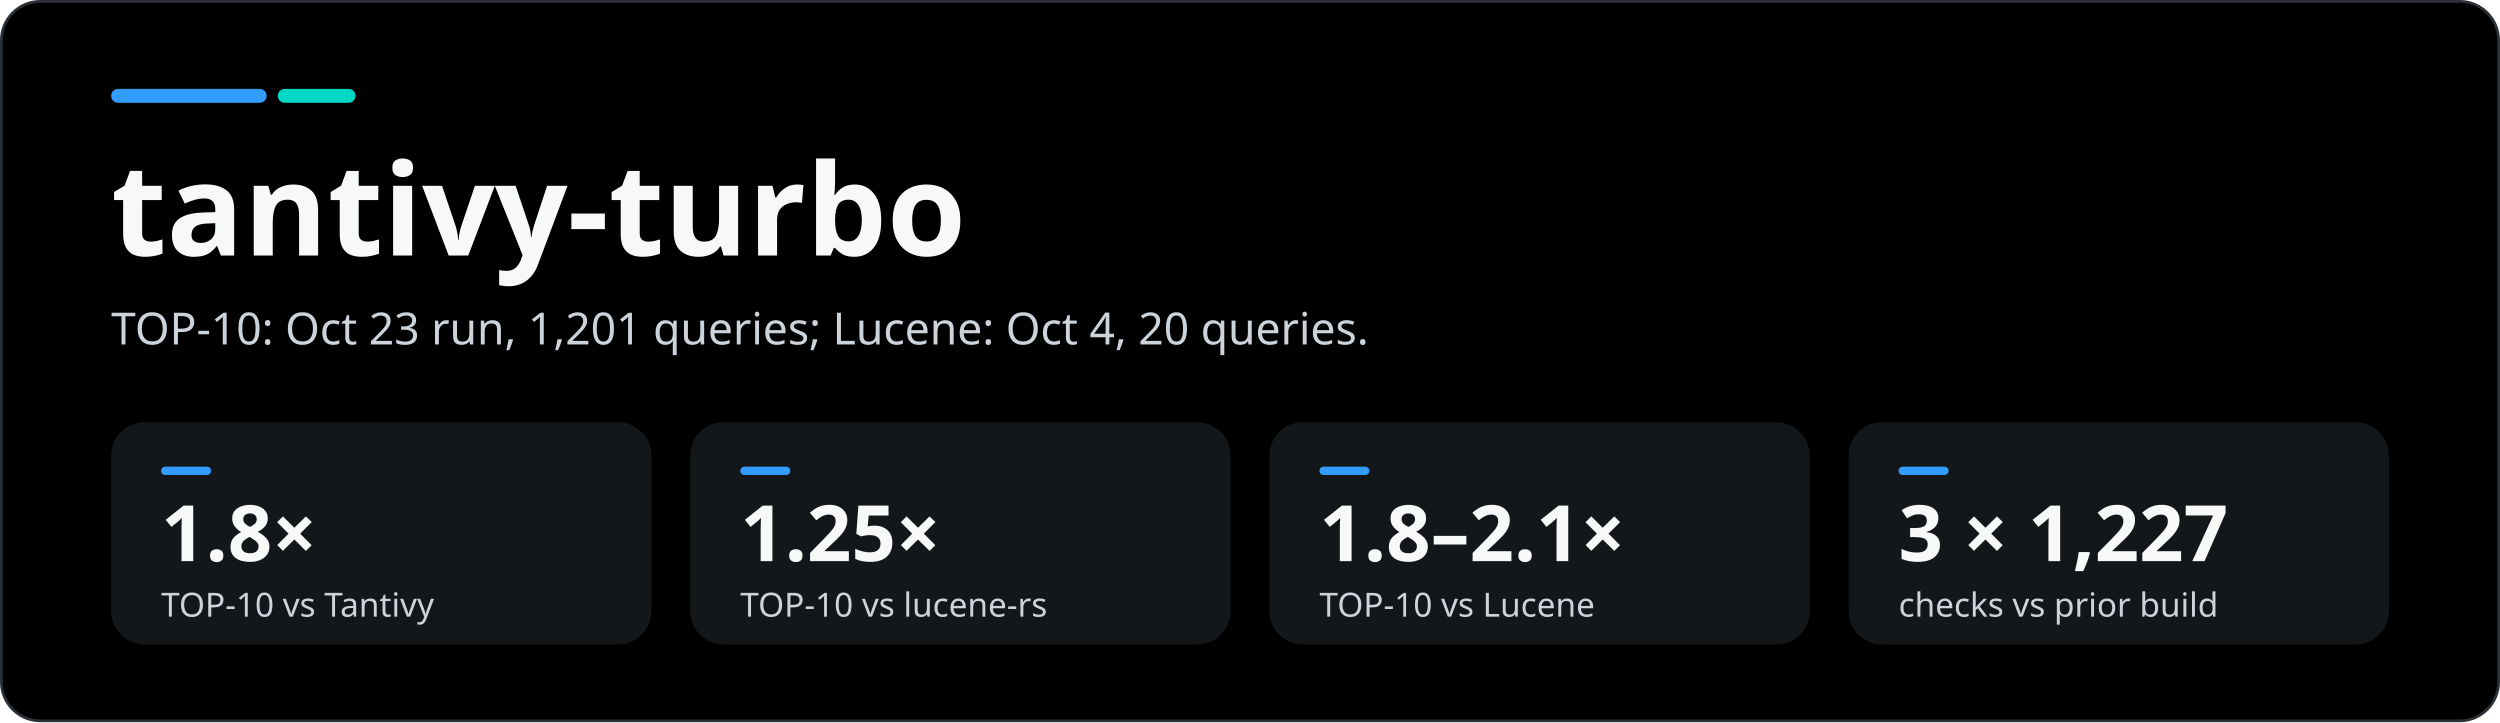
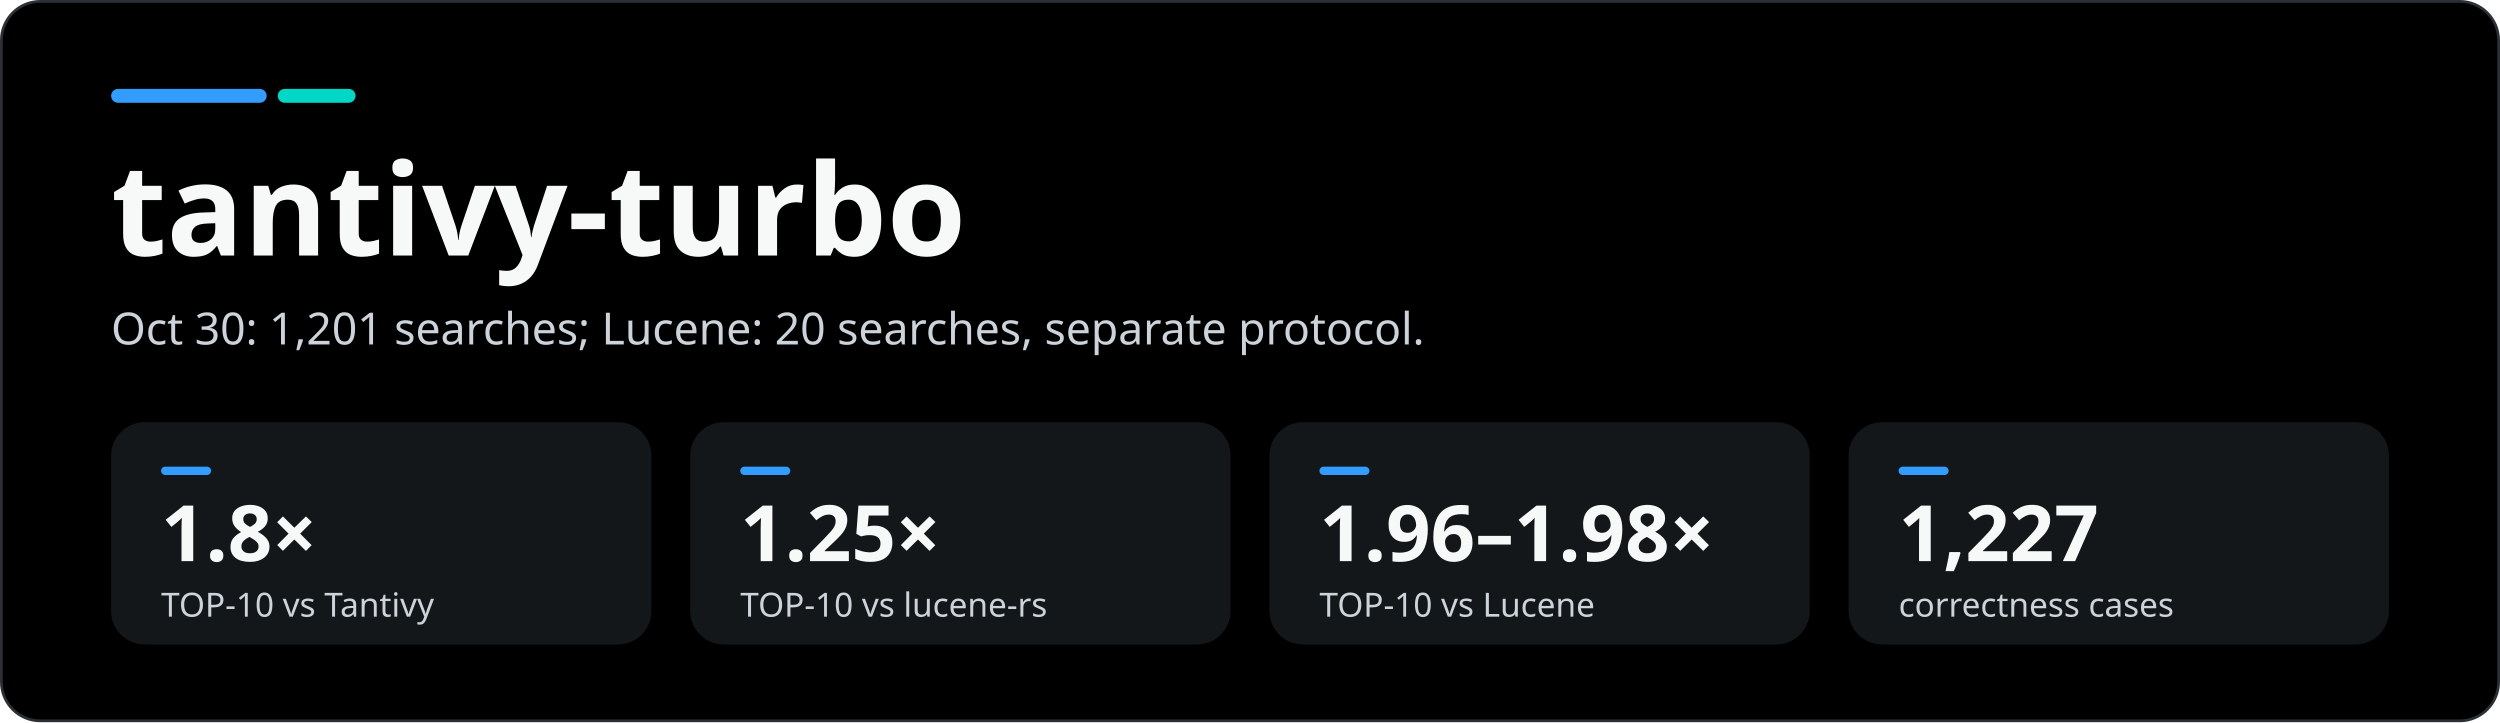
<svg xmlns="http://www.w3.org/2000/svg" width="900" height="260" viewBox="0 0 900 260" role="img" aria-labelledby="chart-title chart-description">
  <rect x="0.5" y="0.5" width="899" height="259" rx="14" fill="#000000" stroke="#2a3035" />
  <rect x="40" y="32" width="56" height="5" rx="2.5" fill="#329cff" />
  <rect x="100" y="32" width="28" height="5" rx="2.5" fill="#00d8c5" />
  <text x="40.0" y="92.0" font-size="46" font-weight="750" fill="#f7f9f9" text-anchor="start" font-family="-apple-system, BlinkMacSystemFont, 'Segoe UI', 'Noto Sans', Helvetica, Arial, sans-serif">tantivy-turbo</text>
-   <text x="40.0" y="124.0" font-size="16" font-weight="400" fill="#ccd3da" text-anchor="start" font-family="-apple-system, BlinkMacSystemFont, 'Segoe UI', 'Noto Sans', Helvetica, Arial, sans-serif">TOP-10: Oct 23 run, 1,201 queries; Lucene: Oct 4, 20 queries.</text>
+   <text x="40.0" y="124.0" font-size="16" font-weight="400" fill="#ccd3da" text-anchor="start" font-family="-apple-system, BlinkMacSystemFont, 'Segoe UI', 'Noto Sans', Helvetica, Arial, sans-serif">Oct 30: 1,201 searches; Lucene: 20 searches, separate protocol.</text>
  <rect x="40.0" y="152" width="194.5" height="80" rx="12" fill="#141719" />
  <rect x="58.0" y="168" width="18" height="3" rx="1.5" fill="#329cff" />
  <text x="58.0" y="202.0" font-size="28" font-weight="700" fill="#f7f9f9" text-anchor="start" font-family="-apple-system, BlinkMacSystemFont, 'Segoe UI', 'Noto Sans', Helvetica, Arial, sans-serif">1.8×</text>
  <text x="58.0" y="222.0" font-size="12" font-weight="400" fill="#ccd3da" text-anchor="start" font-family="-apple-system, BlinkMacSystemFont, 'Segoe UI', 'Noto Sans', Helvetica, Arial, sans-serif">TOP-10 vs Tantivy</text>
  <rect x="248.5" y="152" width="194.5" height="80" rx="12" fill="#141719" />
  <rect x="266.5" y="168" width="18" height="3" rx="1.5" fill="#329cff" />
  <text x="266.5" y="202.0" font-size="28" font-weight="700" fill="#f7f9f9" text-anchor="start" font-family="-apple-system, BlinkMacSystemFont, 'Segoe UI', 'Noto Sans', Helvetica, Arial, sans-serif">1.25×</text>
  <text x="266.5" y="222.0" font-size="12" font-weight="400" fill="#ccd3da" text-anchor="start" font-family="-apple-system, BlinkMacSystemFont, 'Segoe UI', 'Noto Sans', Helvetica, Arial, sans-serif">TOP-10 vs lucene-rs</text>
  <rect x="457.0" y="152" width="194.5" height="80" rx="12" fill="#141719" />
  <rect x="475.0" y="168" width="18" height="3" rx="1.5" fill="#329cff" />
-   <text x="475.0" y="202.0" font-size="28" font-weight="700" fill="#f7f9f9" text-anchor="start" font-family="-apple-system, BlinkMacSystemFont, 'Segoe UI', 'Noto Sans', Helvetica, Arial, sans-serif">1.8–2.1×</text>
+   <text x="475.0" y="202.0" font-size="28" font-weight="700" fill="#f7f9f9" text-anchor="start" font-family="-apple-system, BlinkMacSystemFont, 'Segoe UI', 'Noto Sans', Helvetica, Arial, sans-serif">1.96–1.98×</text>
  <text x="475.0" y="222.0" font-size="12" font-weight="400" fill="#ccd3da" text-anchor="start" font-family="-apple-system, BlinkMacSystemFont, 'Segoe UI', 'Noto Sans', Helvetica, Arial, sans-serif">TOP-10 vs Lucene</text>
  <rect x="665.5" y="152" width="194.5" height="80" rx="12" fill="#141719" />
  <rect x="683.5" y="168" width="18" height="3" rx="1.5" fill="#329cff" />
-   <text x="683.5" y="202.0" font-size="28" font-weight="700" fill="#f7f9f9" text-anchor="start" font-family="-apple-system, BlinkMacSystemFont, 'Segoe UI', 'Noto Sans', Helvetica, Arial, sans-serif">3 × 1,227</text>
-   <text x="683.5" y="222.0" font-size="12" font-weight="400" fill="#ccd3da" text-anchor="start" font-family="-apple-system, BlinkMacSystemFont, 'Segoe UI', 'Noto Sans', Helvetica, Arial, sans-serif">checks vs prior build</text>
+   <text x="683.5" y="202.0" font-size="28" font-weight="700" fill="#f7f9f9" text-anchor="start" font-family="-apple-system, BlinkMacSystemFont, 'Segoe UI', 'Noto Sans', Helvetica, Arial, sans-serif">1,227</text>
+   <text x="683.5" y="222.0" font-size="12" font-weight="400" fill="#ccd3da" text-anchor="start" font-family="-apple-system, BlinkMacSystemFont, 'Segoe UI', 'Noto Sans', Helvetica, Arial, sans-serif">correctness cases</text>
</svg>
